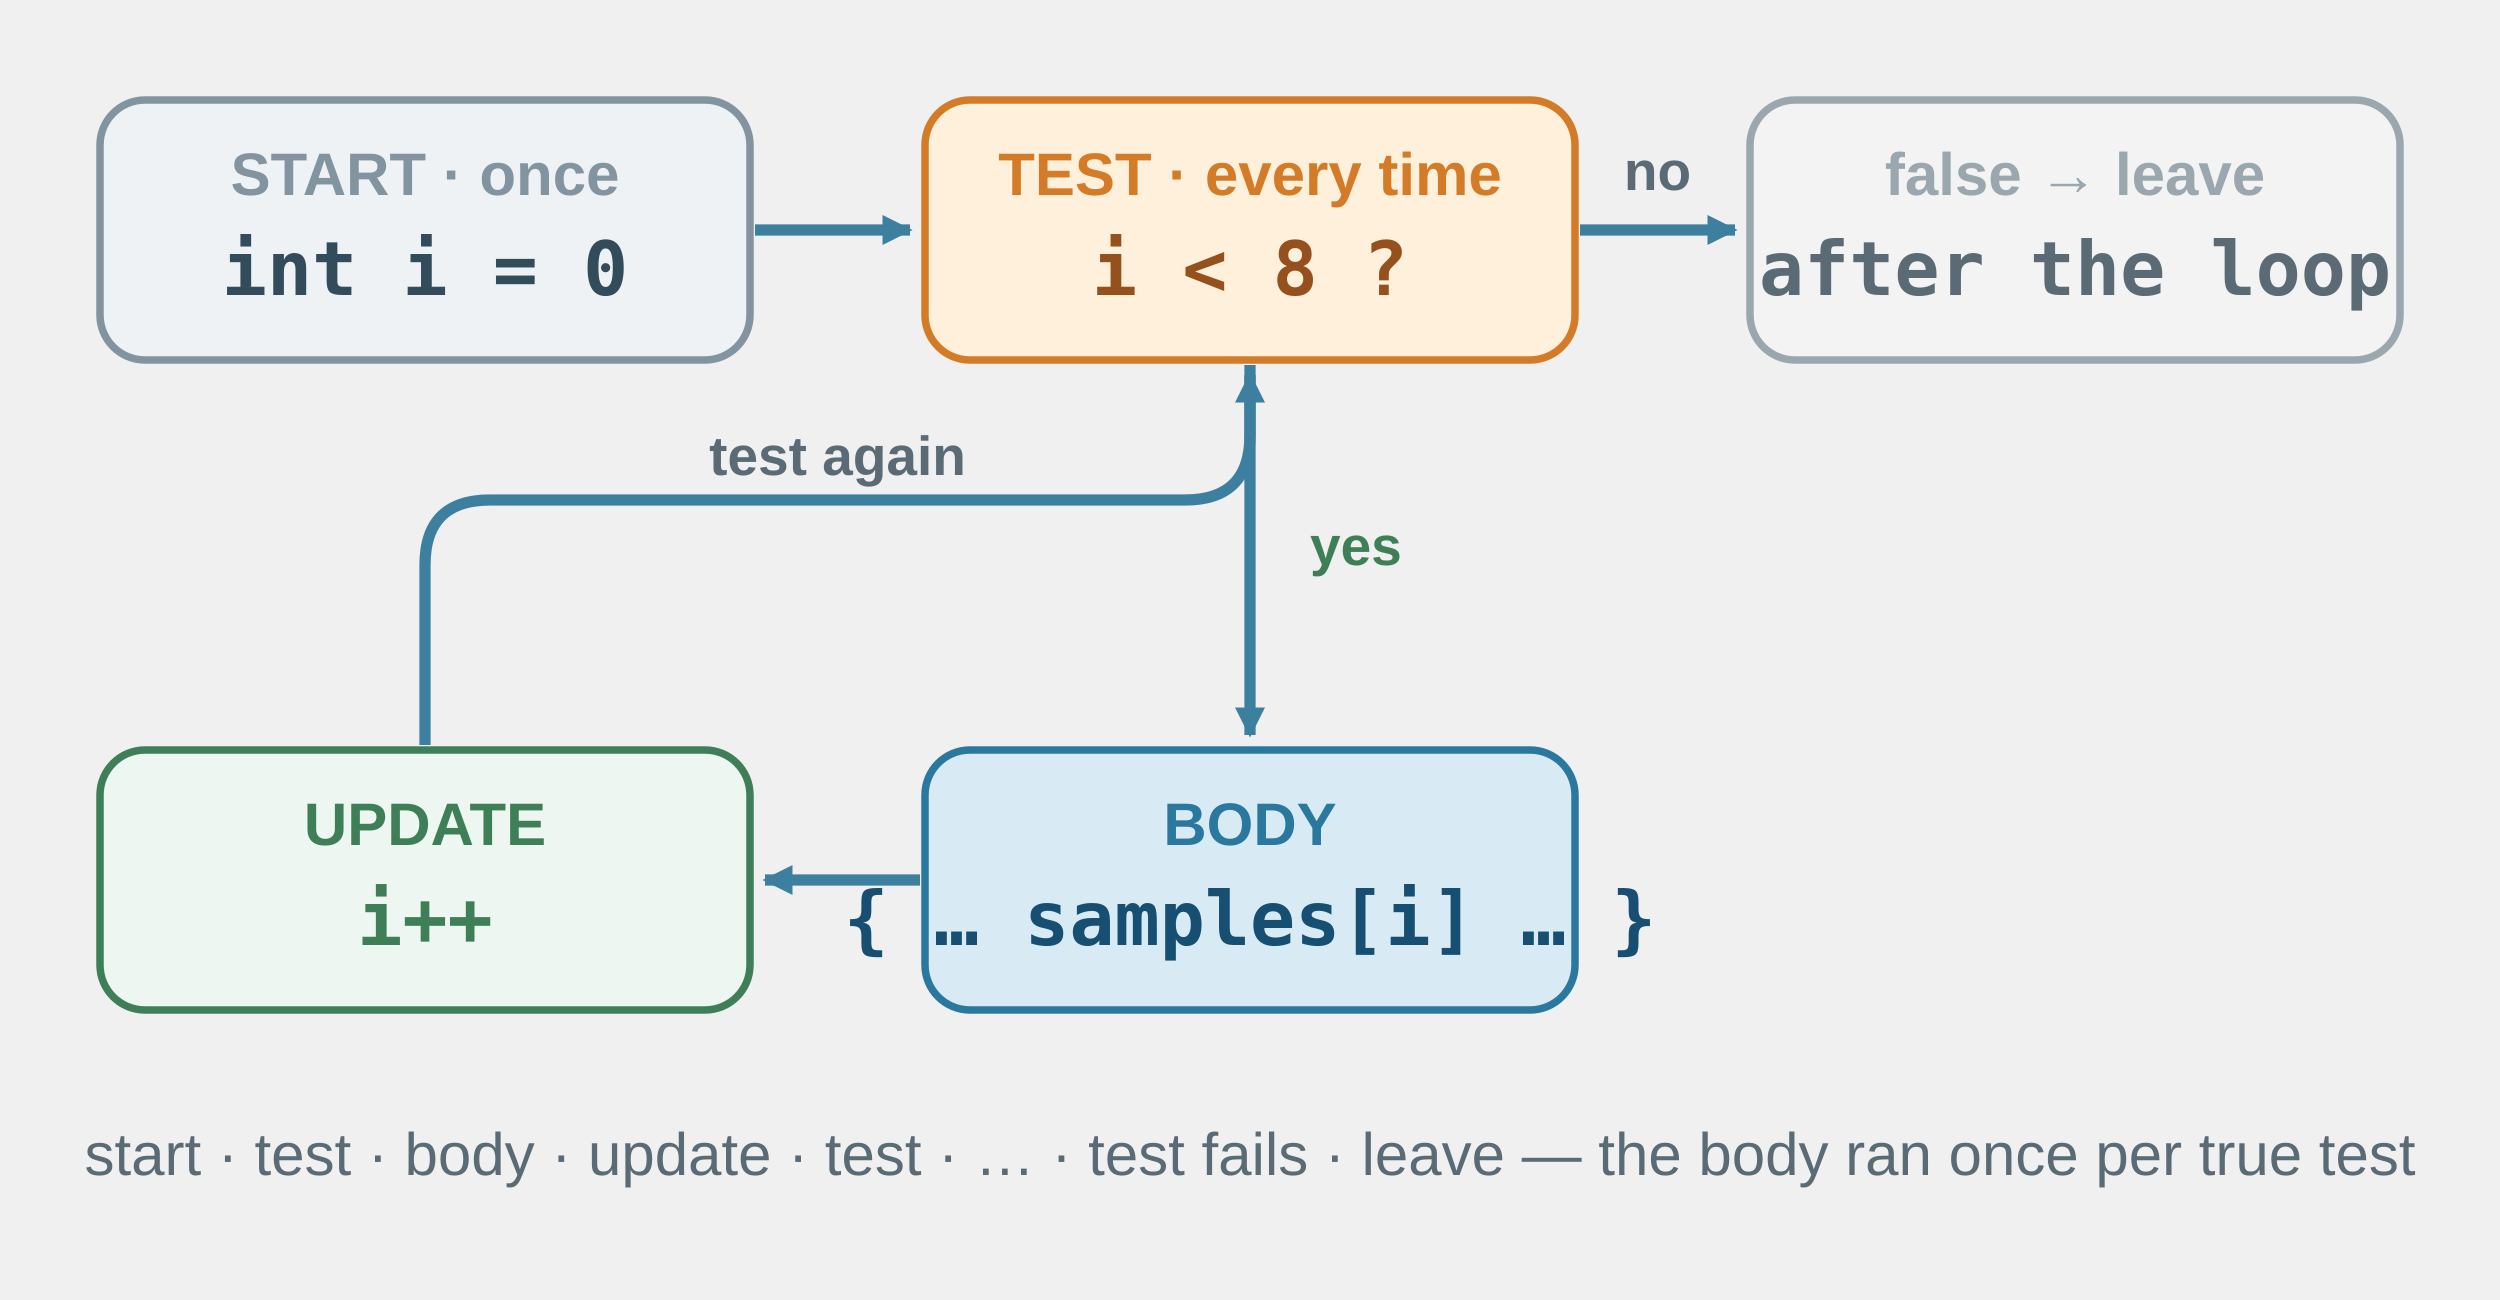
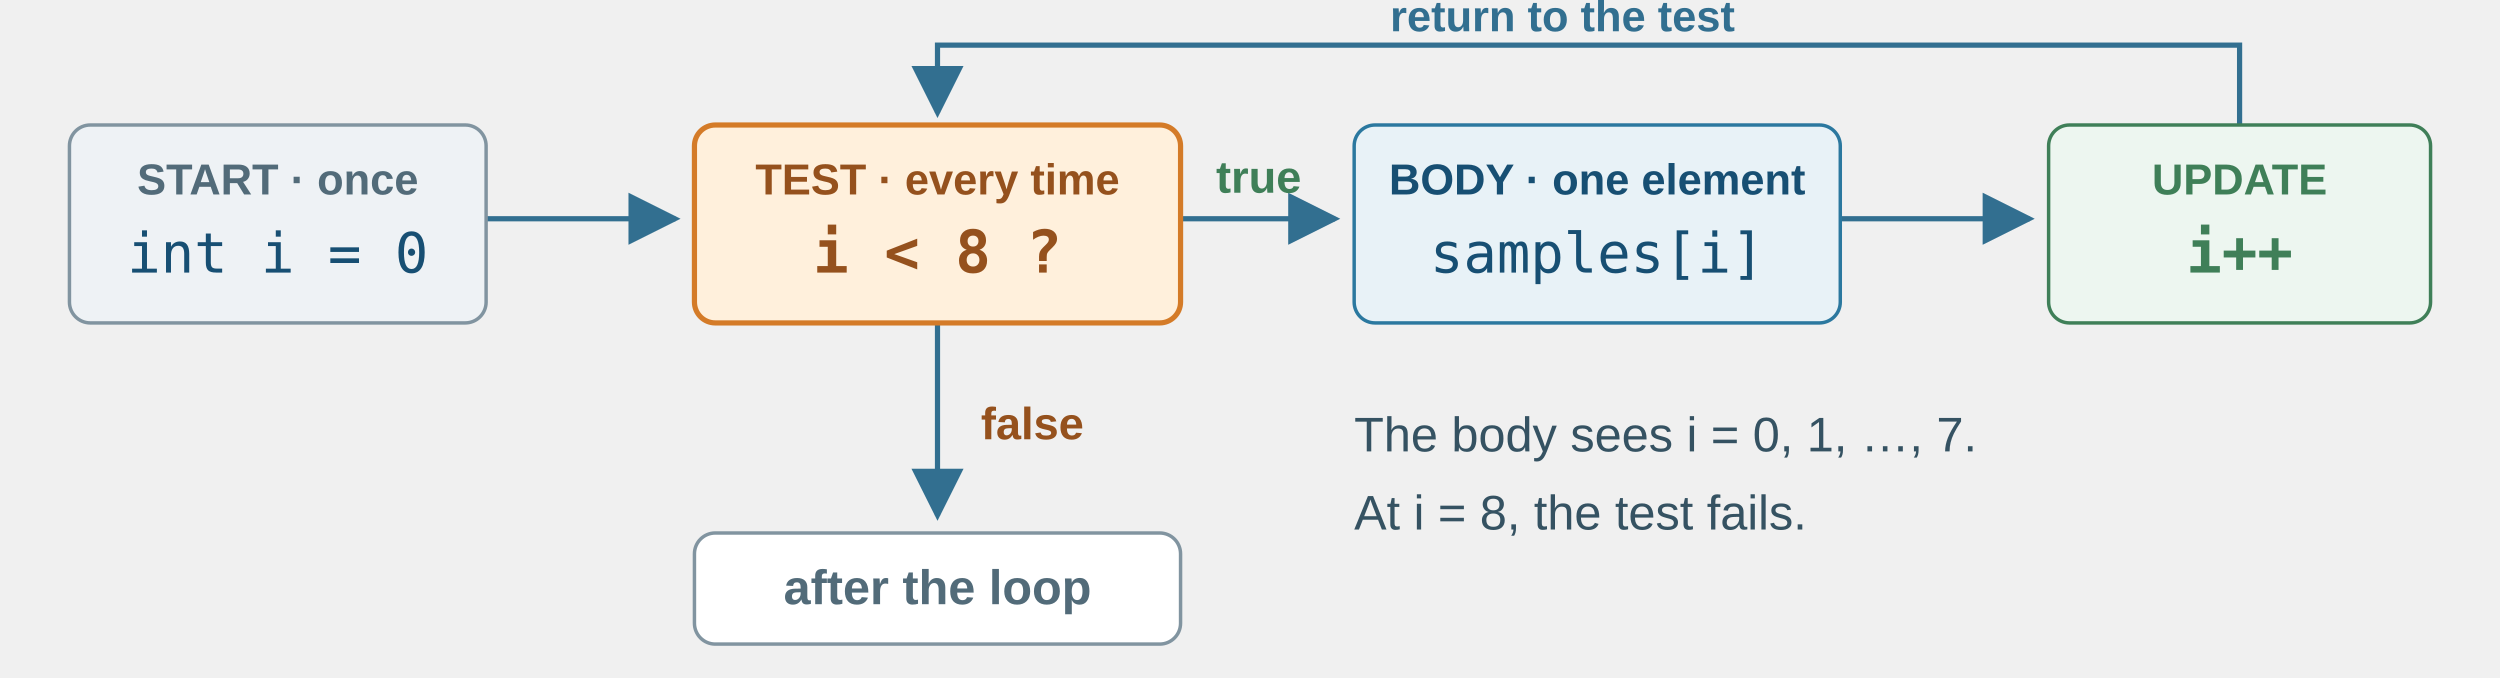
- <svg xmlns="http://www.w3.org/2000/svg" viewBox="0 0 1000 520" font-family="Quicksand,Arial,sans-serif">
+ <svg xmlns="http://www.w3.org/2000/svg" viewBox="0 0 1440 390" role="img" aria-labelledby="title desc" font-family="Quicksand,Arial,sans-serif">
  <defs>
-     <marker id="ar" markerWidth="12" markerHeight="12" refX="11" refY="6" orient="auto" markerUnits="userSpaceOnUse">
-       <path d="M0 0 L12 6 L0 12 Z" fill="#3d7f9f" />
-     </marker>
-     <marker id="arr" markerWidth="12" markerHeight="12" refX="11" refY="6" orient="auto" markerUnits="userSpaceOnUse">
-       <path d="M0 0 L12 6 L0 12 Z" fill="#c0392b" />
+     <marker id="loop-arrow" markerWidth="10" markerHeight="10" refX="9" refY="5" orient="auto">
+       <path d="M0 0L10 5L0 10Z" fill="#326f90" />
    </marker>
  </defs>
-   <rect x="40" y="40" width="260" height="104" rx="18" fill="#eef2f5" stroke="#8194a0" stroke-width="3" />
-   <text x="170.0" y="78" text-anchor="middle" font-size="24" font-weight="700" fill="#8194a0">START · once</text>
-   <text x="170.0" y="118" text-anchor="middle" font-size="30" font-weight="700" fill="#324c5b" font-family="ui-monospace,Menlo,Consolas,monospace">int i = 0</text>
-   <rect x="370" y="40" width="260" height="104" rx="18" fill="#fff0dc" stroke="#d47b28" stroke-width="3" />
-   <text x="500.0" y="78" text-anchor="middle" font-size="24" font-weight="700" fill="#d47b28">TEST · every time</text>
-   <text x="500.0" y="118" text-anchor="middle" font-size="30" font-weight="700" fill="#95511d" font-family="ui-monospace,Menlo,Consolas,monospace">i &lt; 8 ?</text>
-   <rect x="700" y="40" width="260" height="104" rx="18" fill="#f3f3f3" stroke="#9aa7ae" stroke-width="3" />
-   <text x="830.0" y="78" text-anchor="middle" font-size="24" font-weight="700" fill="#9aa7ae">false → leave</text>
-   <text x="830.0" y="118" text-anchor="middle" font-size="30" font-weight="700" fill="#5a6b76" font-family="ui-monospace,Menlo,Consolas,monospace">after the loop</text>
-   <rect x="370" y="300" width="260" height="104" rx="18" fill="#d8ebf4" stroke="#2b789f" stroke-width="3" />
-   <text x="500.0" y="338" text-anchor="middle" font-size="24" font-weight="700" fill="#2b789f">BODY</text>
-   <text x="500.0" y="378" text-anchor="middle" font-size="30" font-weight="700" fill="#174f73" font-family="ui-monospace,Menlo,Consolas,monospace">{ … samples[i] … }</text>
-   <rect x="40" y="300" width="260" height="104" rx="18" fill="#edf6f0" stroke="#3f7f58" stroke-width="3" />
-   <text x="170.0" y="338" text-anchor="middle" font-size="24" font-weight="700" fill="#3f7f58">UPDATE</text>
-   <text x="170.0" y="378" text-anchor="middle" font-size="30" font-weight="700" fill="#3f7f58" font-family="ui-monospace,Menlo,Consolas,monospace">i++</text>
-   <path d="M302 92 H364" stroke="#3d7f9f" stroke-width="4.5" marker-end="url(#ar)" />
-   <path d="M632 92 H694" stroke="#3d7f9f" stroke-width="4.5" marker-end="url(#ar)" />
-   <text x="663" y="76" text-anchor="middle" font-size="22" font-weight="700" fill="#5a6b76">no</text>
-   <path d="M500 146 V294" stroke="#3d7f9f" stroke-width="4.5" marker-end="url(#ar)" />
-   <text x="524" y="226" font-size="22" font-weight="700" fill="#3f7f58">yes</text>
-   <path d="M368 352 H306" stroke="#3d7f9f" stroke-width="4.5" marker-end="url(#ar)" />
-   <path d="M170 298 V226 Q170 200 196 200 H474 Q500 200 500 174 V150" stroke="#3d7f9f" stroke-width="4.5" fill="none" marker-end="url(#ar)" />
-   <text x="335" y="190" text-anchor="middle" font-size="22" font-weight="700" fill="#5a6b76">test again</text>
-   <text x="500" y="470" text-anchor="middle" font-size="24" fill="#5a6b76">start · test · body · update · test · … · test fails · leave — the body ran once per true test</text>
+   <g fill="none" stroke="#326f90" stroke-width="3" marker-end="url(#loop-arrow)">
+     <path d="M280 126H389" />
+     <path d="M680 126H769" />
+     <path d="M1060 126H1169" />
+     <path d="M1290 72V26H540V65" />
+     <path d="M540 186V297" />
+   </g>
+   <text x="900" y="18" text-anchor="middle" font-size="25" fill="#326f90" font-weight="700">return to the test</text>
+   <text x="725" y="111" text-anchor="middle" font-size="26" fill="#3f7f58" font-weight="700">true</text>
+   <text x="565" y="253" font-size="26" fill="#95511d" font-weight="700">false</text>
+   <g>
+     <rect x="40" y="72" width="240" height="114" rx="12" fill="#eef2f5" stroke="#8194a0" stroke-width="2" />
+     <text x="160" y="112" text-anchor="middle" font-size="25" font-weight="700" fill="#526b79">START · once</text>
+     <text x="160" y="157" text-anchor="middle" font-size="32" fill="#174f73" font-family="ui-monospace,Menlo,monospace">int i = 0</text>
+     <rect x="400" y="72" width="280" height="114" rx="12" fill="#fff0dc" stroke="#d47b28" stroke-width="3" />
+     <text x="540" y="112" text-anchor="middle" font-size="25" font-weight="700" fill="#95511d">TEST · every time</text>
+     <text x="540" y="157" text-anchor="middle" font-size="34" font-weight="700" fill="#95511d" font-family="ui-monospace,Menlo,monospace">i &lt; 8 ?</text>
+     <rect x="780" y="72" width="280" height="114" rx="12" fill="#e8f2f7" stroke="#2b789f" stroke-width="2" />
+     <text x="920" y="112" text-anchor="middle" font-size="25" font-weight="700" fill="#174f73">BODY · one element</text>
+     <text x="920" y="157" text-anchor="middle" font-size="32" fill="#174f73" font-family="ui-monospace,Menlo,monospace">samples[i]</text>
+     <rect x="1180" y="72" width="220" height="114" rx="12" fill="#edf6f0" stroke="#3f7f58" stroke-width="2" />
+     <text x="1290" y="112" text-anchor="middle" font-size="25" font-weight="700" fill="#3f7f58">UPDATE</text>
+     <text x="1290" y="157" text-anchor="middle" font-size="34" font-weight="700" fill="#3f7f58" font-family="ui-monospace,Menlo,monospace">i++</text>
+     <rect x="400" y="307" width="280" height="64" rx="12" fill="#fff" stroke="#8194a0" stroke-width="2" />
+     <text x="540" y="348" text-anchor="middle" font-size="28" font-weight="700" fill="#526b79">after the loop</text>
+     <text x="780" y="260" font-size="28" fill="#355262">The body sees i = 0, 1, …, 7.</text>
+     <text x="780" y="305" font-size="28" fill="#355262">At i = 8, the test fails.</text>
+   </g>
</svg>
